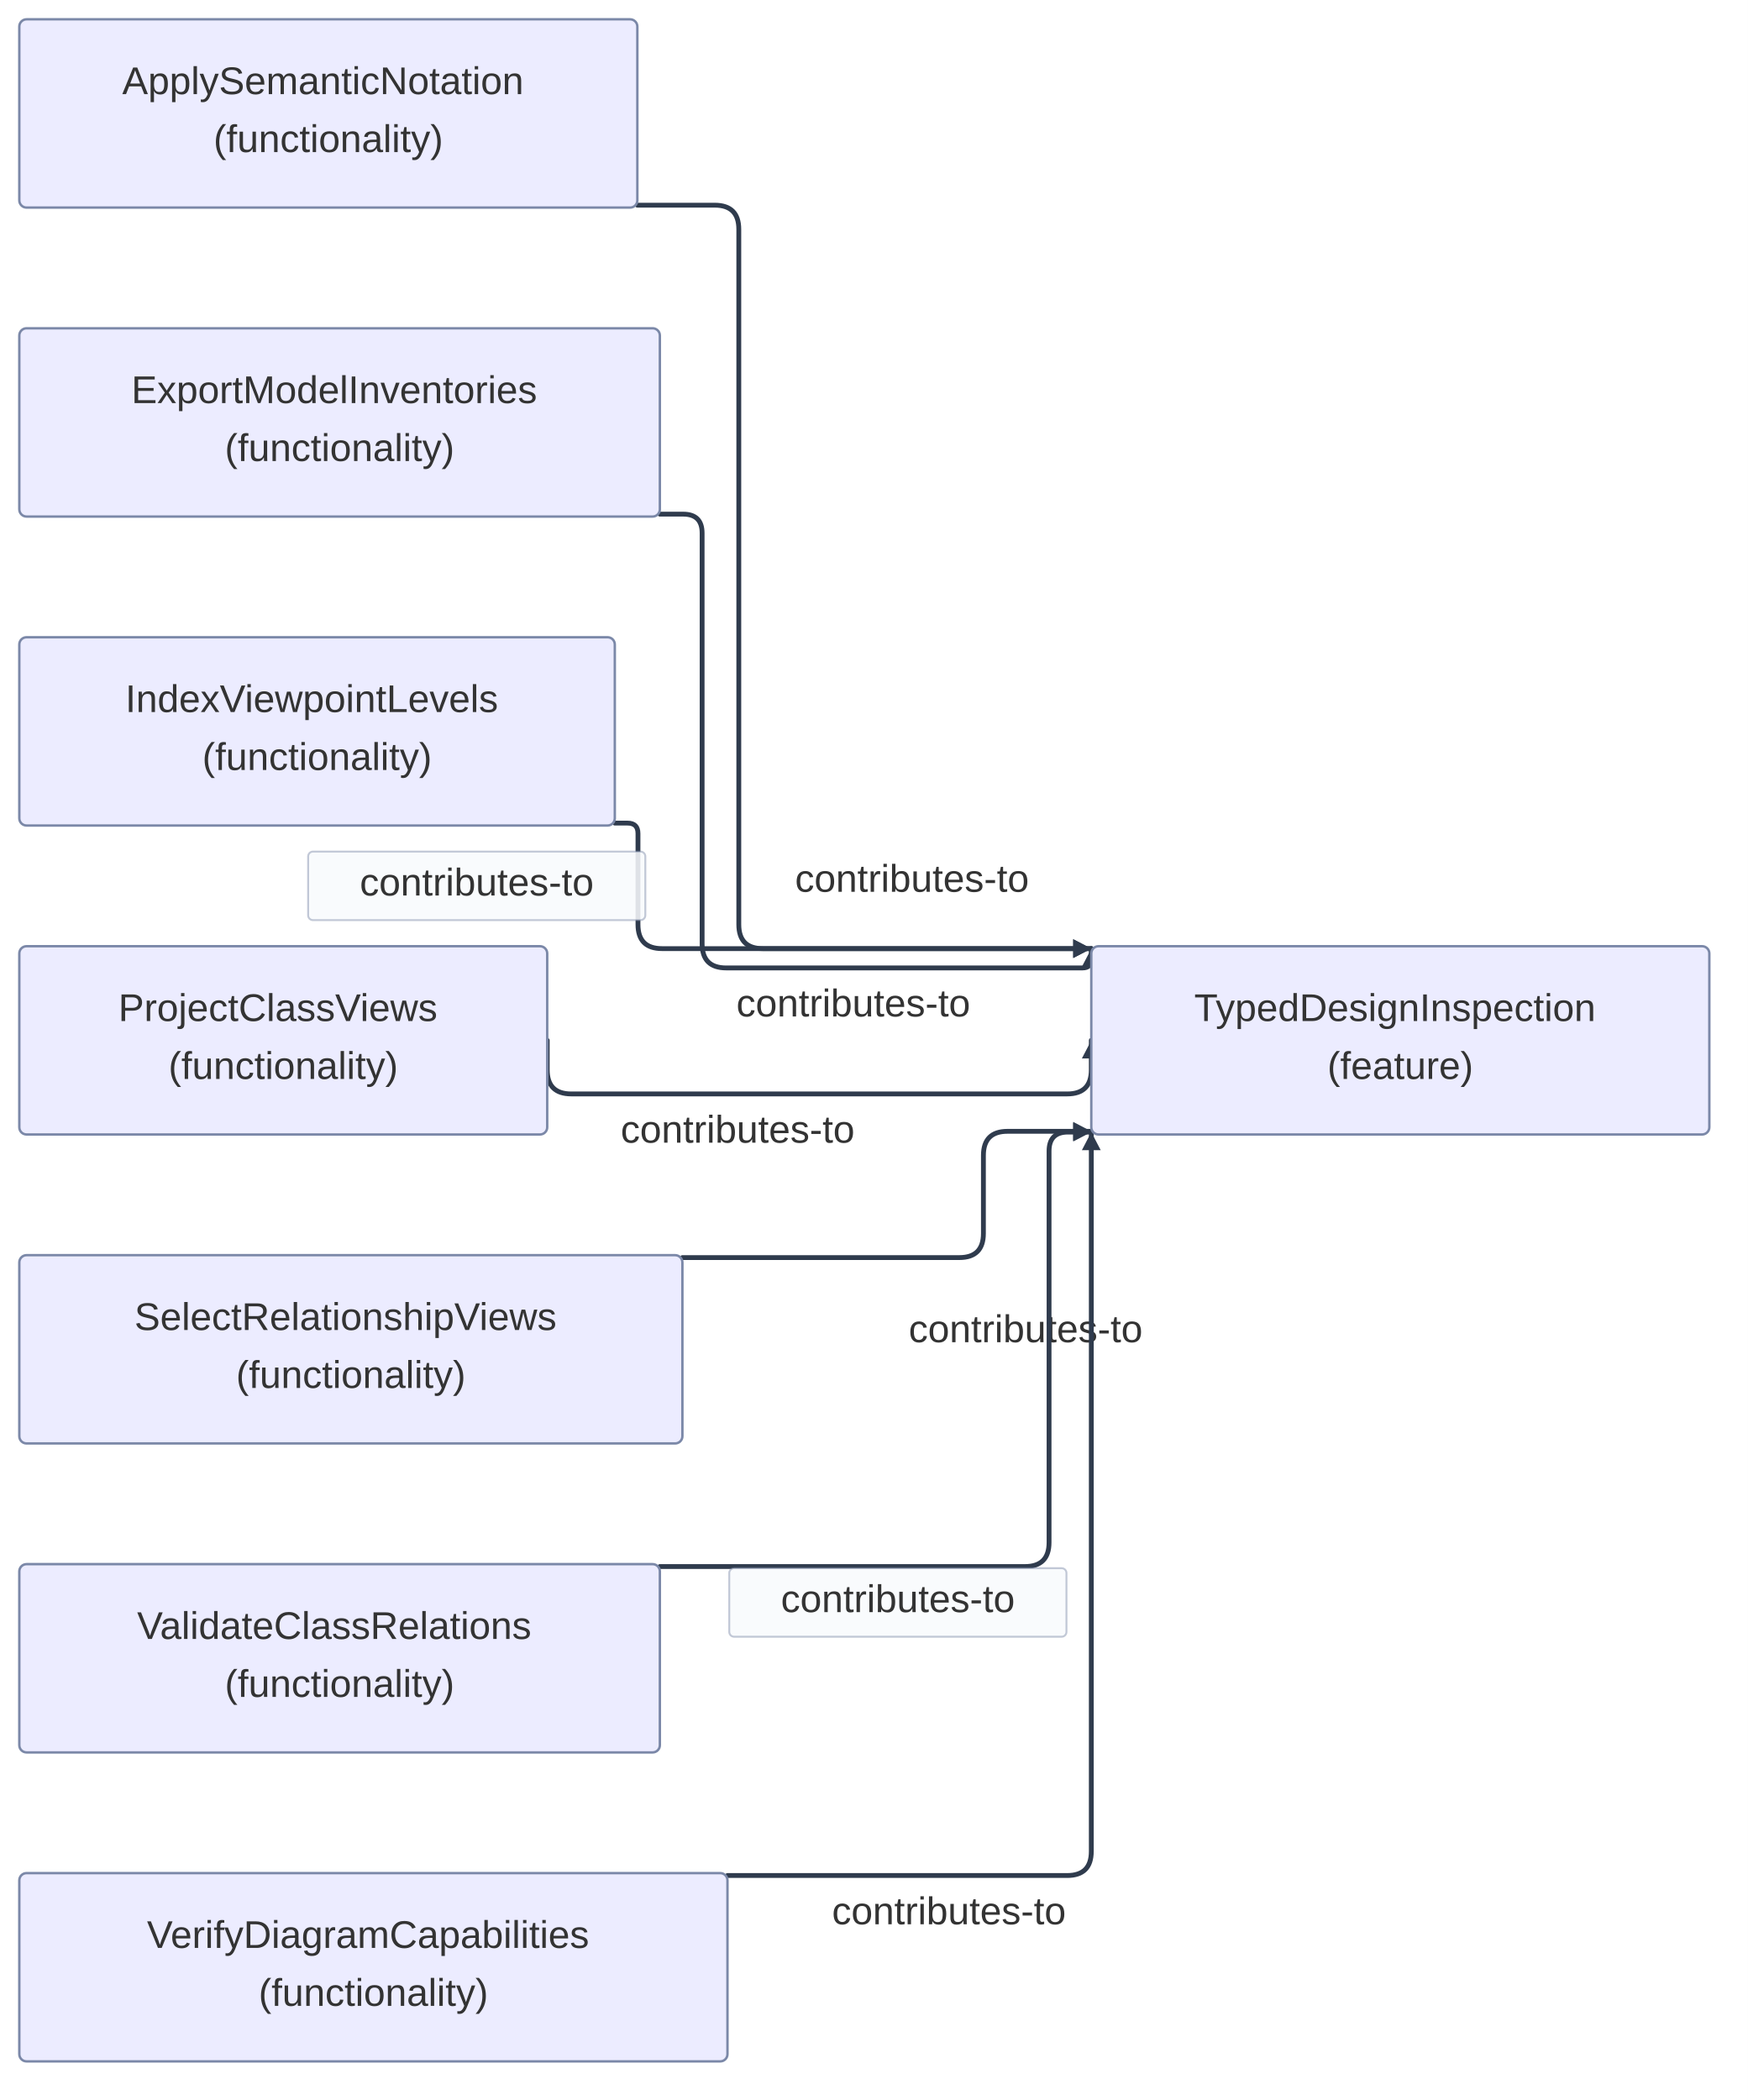
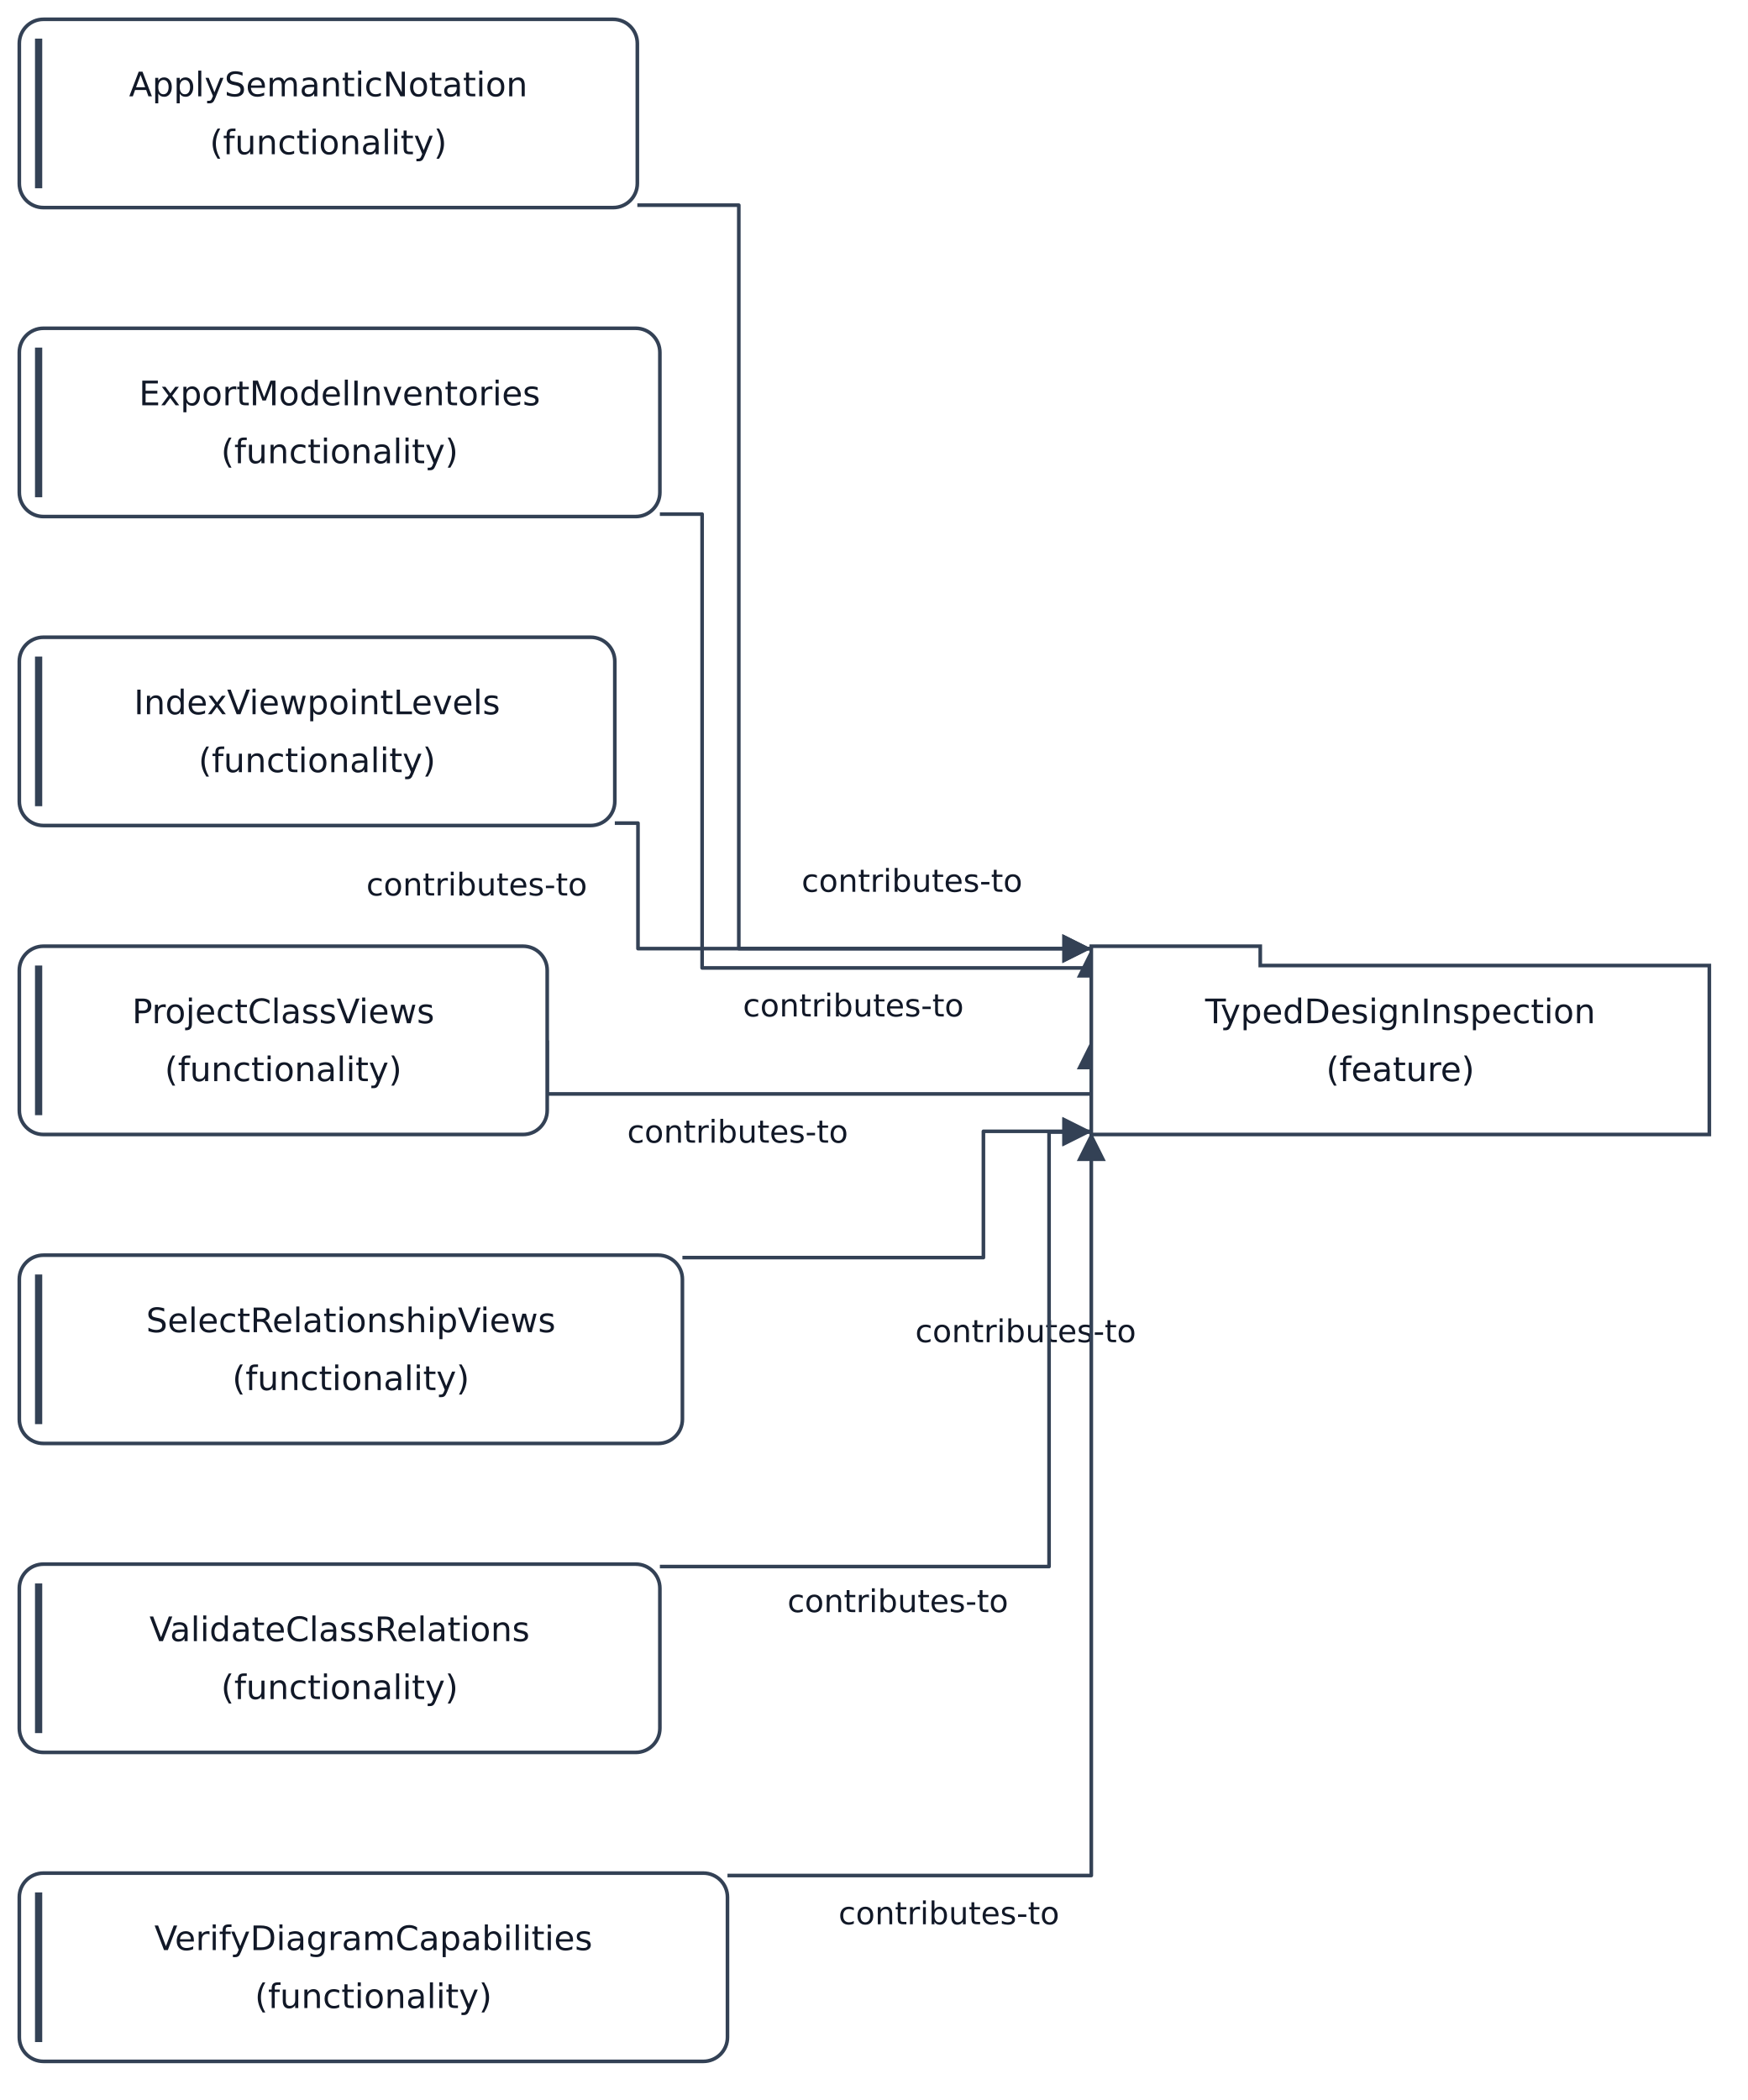
- <svg xmlns="http://www.w3.org/2000/svg" width="724.168" height="870" viewBox="0 0 724.168 870">
-   <rect x="0" y="0" width="724.168" height="870" fill="#FFFFFF" />
+ <svg xmlns="http://www.w3.org/2000/svg" width="724.168" height="870.000" viewBox="0 0 724.168 870.000" data-profile="sdl-symbols-1">
+   <rect width="100%" height="100%" fill="white" />
  <defs>
-     <marker id="arrow-0" viewBox="0 0 10 10" refX="5" refY="5" markerUnits="userSpaceOnUse" markerWidth="8" markerHeight="8" orient="auto">
-       <path d="M 0 0 L 10 5 L 0 10 z" fill="#2F3B4D" stroke="#2F3B4D" stroke-width="1" stroke-dasharray="1,0" />
+     <marker id="sdl-arrow" viewBox="0 0 10 10" refX="10" refY="5" markerWidth="8" markerHeight="8" orient="auto-start-reverse">
+       <path d="M0 0 L10 5 L0 10 Z" fill="#334155" />
    </marker>
-     <marker id="arrow-start-0" viewBox="0 0 10 10" refX="4.5" refY="5" markerUnits="userSpaceOnUse" markerWidth="8" markerHeight="8" orient="auto">
-       <path d="M 0 5 L 10 10 L 10 0 z" fill="#2F3B4D" stroke="#2F3B4D" stroke-width="1" stroke-dasharray="1,0" />
+     <marker id="uml-dependency" viewBox="0 0 10 10" refX="10" refY="5" markerWidth="8" markerHeight="8" orient="auto-start-reverse">
+       <path d="M0 0 L10 5 L0 10" fill="none" stroke="#334155" />
    </marker>
  </defs>
-   <path id="edge-0" class="edgePath" data-edge-id="edge-0" d="M 264.048,85.000 L 296.084,85.000 Q 306.084,85.000 306.084,95.000 L 306.084,383.000 Q 306.084,393.000 316.084,393.000 L 452.120,393.000" fill="none" stroke="#2F3B4D" stroke-width="2" stroke-linecap="round" stroke-linejoin="round" />
-   <g transform="translate(452.12 393.00) rotate(0.00)">
-     <polygon points="0,0 -7.50,3.90 -7.50,-3.90" fill="#2F3B4D" />
+   <g data-fact="f0023" data-relation="contributes-to" data-source="n_ApplySemanticNotation" data-target="n_TypedDesignInspection">
+     <polyline fill="none" stroke="#334155" stroke-width="1.5" stroke-linejoin="round" marker-end="url(#sdl-arrow)" points="264.048,85.000 306.084,85.000 306.084,393.000 452.120,393.000 " />
+     <text x="377.834" y="369.460" text-anchor="middle" font-family="DejaVu Sans,sans-serif" font-size="13" fill="#111827" paint-order="stroke" stroke="white" stroke-width="3" stroke-linejoin="round">contributes-to</text>
  </g>
-   <rect data-edge-id="edge-0" data-label-kind="center" x="307.98" y="351.26" width="139.70" height="28.40" rx="2" ry="2" fill="rgba(248,250,252, 0.92)" fill-opacity="0.00" stroke="#7B88A8" stroke-opacity="0.00" stroke-width="0.8" />
-   <g class="edgeLabel" data-edge-id="edge-0" data-label-kind="center">
-     <text x="377.83" y="369.46" text-anchor="middle" font-family="trebuchet ms,verdana,arial,DejaVu Sans,Liberation Sans,sans-serif,Noto Color Emoji,Apple Color Emoji,Segoe UI Emoji" font-size="16" fill="#333333">
-       <tspan x="377.83" dy="0.00">contributes-to</tspan>
-     </text>
+   <g data-fact="f0225" data-relation="contributes-to" data-source="n_ExportModelInventories" data-target="n_TypedDesignInspection">
+     <polyline fill="none" stroke="#334155" stroke-width="1.5" stroke-linejoin="round" marker-end="url(#sdl-arrow)" points="273.384,213.000 290.884,213.000 290.884,401.000 452.120,401.000 452.120,393.000 " />
+     <text x="353.524" y="421.100" text-anchor="middle" font-family="DejaVu Sans,sans-serif" font-size="13" fill="#111827" paint-order="stroke" stroke="white" stroke-width="3" stroke-linejoin="round">contributes-to</text>
  </g>
-   <path id="edge-1" class="edgePath" data-edge-id="edge-1" d="M 273.384,213.000 L 283.009,213.000 Q 290.884,213.000 290.884,220.875 L 290.884,391.000 Q 290.884,401.000 300.884,401.000 L 448.520,401.000 Q 452.120,401.000 452.120,397.400 L 452.120,393.000" fill="none" stroke="#2F3B4D" stroke-width="2" stroke-linecap="round" stroke-linejoin="round" />
-   <g transform="translate(452.12 393.00) rotate(-90.00)">
-     <polygon points="0,0 -7.50,3.90 -7.50,-3.90" fill="#2F3B4D" />
+   <g data-fact="f0538" data-relation="contributes-to" data-source="n_IndexViewpointLevels" data-target="n_TypedDesignInspection">
+     <polyline fill="none" stroke="#334155" stroke-width="1.5" stroke-linejoin="round" marker-end="url(#sdl-arrow)" points="254.713,341.000 264.313,341.000 264.313,393.000 452.120,393.000 " />
+     <text x="197.513" y="371.000" text-anchor="middle" font-family="DejaVu Sans,sans-serif" font-size="13" fill="#111827" paint-order="stroke" stroke="white" stroke-width="3" stroke-linejoin="round">contributes-to</text>
  </g>
-   <rect data-edge-id="edge-1" data-label-kind="center" x="283.67" y="402.90" width="139.70" height="28.40" rx="2" ry="2" fill="rgba(248,250,252, 0.92)" fill-opacity="0.00" stroke="#7B88A8" stroke-opacity="0.00" stroke-width="0.8" />
-   <g class="edgeLabel" data-edge-id="edge-1" data-label-kind="center">
-     <text x="353.52" y="421.10" text-anchor="middle" font-family="trebuchet ms,verdana,arial,DejaVu Sans,Liberation Sans,sans-serif,Noto Color Emoji,Apple Color Emoji,Segoe UI Emoji" font-size="16" fill="#333333">
-       <tspan x="353.52" dy="0.00">contributes-to</tspan>
-     </text>
+   <g data-fact="f0712" data-relation="contributes-to" data-source="n_ProjectClassViews" data-target="n_TypedDesignInspection">
+     <polyline fill="none" stroke="#334155" stroke-width="1.5" stroke-linejoin="round" marker-end="url(#sdl-arrow)" points="226.706,431.000 226.706,453.200 452.120,453.200 452.120,431.000 " />
+     <text x="305.601" y="473.400" text-anchor="middle" font-family="DejaVu Sans,sans-serif" font-size="13" fill="#111827" paint-order="stroke" stroke="white" stroke-width="3" stroke-linejoin="round">contributes-to</text>
  </g>
-   <path id="edge-2" class="edgePath" data-edge-id="edge-2" d="M 254.713,341.000 L 259.993,341.000 Q 264.313,341.000 264.313,345.320 L 264.313,383.000 Q 264.313,393.000 274.313,393.000 L 452.120,393.000" fill="none" stroke="#2F3B4D" stroke-width="2" stroke-linecap="round" stroke-linejoin="round" />
-   <g transform="translate(452.12 393.00) rotate(0.00)">
-     <polygon points="0,0 -7.50,3.90 -7.50,-3.90" fill="#2F3B4D" />
+   <g data-fact="f1051" data-relation="contributes-to" data-source="n_SelectRelationshipViews" data-target="n_TypedDesignInspection">
+     <polyline fill="none" stroke="#334155" stroke-width="1.5" stroke-linejoin="round" marker-end="url(#sdl-arrow)" points="282.720,521.000 407.424,521.000 407.424,468.690 452.120,468.690 " />
+     <text x="424.924" y="556.055" text-anchor="middle" font-family="DejaVu Sans,sans-serif" font-size="13" fill="#111827" paint-order="stroke" stroke="white" stroke-width="3" stroke-linejoin="round">contributes-to</text>
  </g>
-   <rect data-edge-id="edge-2" data-label-kind="center" x="127.66" y="352.80" width="139.70" height="28.40" rx="2" ry="2" fill="rgba(248,250,252, 0.92)" fill-opacity="0.95" stroke="#7B88A8" stroke-opacity="0.45" stroke-width="0.8" />
-   <g class="edgeLabel" data-edge-id="edge-2" data-label-kind="center">
-     <text x="197.51" y="371.00" text-anchor="middle" font-family="trebuchet ms,verdana,arial,DejaVu Sans,Liberation Sans,sans-serif,Noto Color Emoji,Apple Color Emoji,Segoe UI Emoji" font-size="16" fill="#333333">
-       <tspan x="197.51" dy="0.00">contributes-to</tspan>
-     </text>
+   <g data-fact="f1244" data-relation="contributes-to" data-source="n_ValidateClassRelations" data-target="n_TypedDesignInspection">
+     <polyline fill="none" stroke="#334155" stroke-width="1.5" stroke-linejoin="round" marker-end="url(#sdl-arrow)" points="273.384,649.000 434.620,649.000 434.620,469.000 452.120,469.000 " />
+     <text x="371.980" y="667.880" text-anchor="middle" font-family="DejaVu Sans,sans-serif" font-size="13" fill="#111827" paint-order="stroke" stroke="white" stroke-width="3" stroke-linejoin="round">contributes-to</text>
  </g>
-   <path id="edge-3" class="edgePath" data-edge-id="edge-3" d="M 226.706,431.000 L 226.706,443.210 Q 226.706,453.200 236.696,453.200 L 442.130,453.200 Q 452.120,453.200 452.120,443.210 L 452.120,431.000" fill="none" stroke="#2F3B4D" stroke-width="2" stroke-linecap="round" stroke-linejoin="round" />
-   <g transform="translate(452.12 431.00) rotate(-90.00)">
-     <polygon points="0,0 -7.50,3.90 -7.50,-3.90" fill="#2F3B4D" />
+   <g data-fact="f1278" data-relation="contributes-to" data-source="n_VerifyDiagramCapabilities" data-target="n_TypedDesignInspection">
+     <polyline fill="none" stroke="#334155" stroke-width="1.5" stroke-linejoin="round" marker-end="url(#sdl-arrow)" points="301.391,777.000 452.120,777.000 452.120,469.000 " />
+     <text x="393.137" y="797.200" text-anchor="middle" font-family="DejaVu Sans,sans-serif" font-size="13" fill="#111827" paint-order="stroke" stroke="white" stroke-width="3" stroke-linejoin="round">contributes-to</text>
  </g>
-   <rect data-edge-id="edge-3" data-label-kind="center" x="235.75" y="455.20" width="139.70" height="28.40" rx="2" ry="2" fill="rgba(248,250,252, 0.92)" fill-opacity="0.00" stroke="#7B88A8" stroke-opacity="0.00" stroke-width="0.8" />
-   <g class="edgeLabel" data-edge-id="edge-3" data-label-kind="center">
-     <text x="305.60" y="473.40" text-anchor="middle" font-family="trebuchet ms,verdana,arial,DejaVu Sans,Liberation Sans,sans-serif,Noto Color Emoji,Apple Color Emoji,Segoe UI Emoji" font-size="16" fill="#333333">
-       <tspan x="305.60" dy="0.00">contributes-to</tspan>
-     </text>
+   <g id="n_ApplySemanticNotation" data-model-id="ApplySemanticNotation" data-kind="functionality" transform="translate(8.000 8.000)" stroke="#334155" stroke-width="1.5" fill="white">
+     <rect width="256.048" height="78.000" rx="10.000" data-symbol="functionality" />
+     <path d="M8 8 V70.000" stroke-width="3" />
+     <text x="128.024" y="31.900" text-anchor="middle" stroke="none" fill="#111827" font-family="DejaVu Sans,sans-serif" font-size="14.000">ApplySemanticNotation</text>
+     <text x="128.024" y="55.900" text-anchor="middle" stroke="none" fill="#111827" font-family="DejaVu Sans,sans-serif" font-size="14.000">(functionality)</text>
  </g>
-   <path id="edge-4" class="edgePath" data-edge-id="edge-4" d="M 282.720,521.000 L 397.424,521.000 Q 407.424,521.000 407.424,511.000 L 407.424,478.690 Q 407.424,468.690 417.424,468.690 L 452.120,468.690" fill="none" stroke="#2F3B4D" stroke-width="2" stroke-linecap="round" stroke-linejoin="round" />
-   <g transform="translate(452.12 468.69) rotate(0.00)">
-     <polygon points="0,0 -7.50,3.90 -7.50,-3.90" fill="#2F3B4D" />
+   <g id="n_ExportModelInventories" data-model-id="ExportModelInventories" data-kind="functionality" transform="translate(8.000 136.000)" stroke="#334155" stroke-width="1.5" fill="white">
+     <rect width="265.384" height="78.000" rx="10.000" data-symbol="functionality" />
+     <path d="M8 8 V70.000" stroke-width="3" />
+     <text x="132.692" y="31.900" text-anchor="middle" stroke="none" fill="#111827" font-family="DejaVu Sans,sans-serif" font-size="14.000">ExportModelInventories</text>
+     <text x="132.692" y="55.900" text-anchor="middle" stroke="none" fill="#111827" font-family="DejaVu Sans,sans-serif" font-size="14.000">(functionality)</text>
  </g>
-   <rect data-edge-id="edge-4" data-label-kind="center" x="355.07" y="537.86" width="139.70" height="28.40" rx="2" ry="2" fill="rgba(248,250,252, 0.92)" fill-opacity="0.00" stroke="#7B88A8" stroke-opacity="0.00" stroke-width="0.8" />
-   <g class="edgeLabel" data-edge-id="edge-4" data-label-kind="center">
-     <text x="424.92" y="556.06" text-anchor="middle" font-family="trebuchet ms,verdana,arial,DejaVu Sans,Liberation Sans,sans-serif,Noto Color Emoji,Apple Color Emoji,Segoe UI Emoji" font-size="16" fill="#333333">
-       <tspan x="424.92" dy="0.00">contributes-to</tspan>
-     </text>
+   <g id="n_IndexViewpointLevels" data-model-id="IndexViewpointLevels" data-kind="functionality" transform="translate(8.000 264.000)" stroke="#334155" stroke-width="1.5" fill="white">
+     <rect width="246.713" height="78.000" rx="10.000" data-symbol="functionality" />
+     <path d="M8 8 V70.000" stroke-width="3" />
+     <text x="123.356" y="31.900" text-anchor="middle" stroke="none" fill="#111827" font-family="DejaVu Sans,sans-serif" font-size="14.000">IndexViewpointLevels</text>
+     <text x="123.356" y="55.900" text-anchor="middle" stroke="none" fill="#111827" font-family="DejaVu Sans,sans-serif" font-size="14.000">(functionality)</text>
  </g>
-   <path id="edge-5" class="edgePath" data-edge-id="edge-5" d="M 273.384,649.000 L 424.620,649.000 Q 434.620,649.000 434.620,639.000 L 434.620,476.875 Q 434.620,469.000 442.495,469.000 L 452.120,469.000" fill="none" stroke="#2F3B4D" stroke-width="2" stroke-linecap="round" stroke-linejoin="round" />
-   <g transform="translate(452.12 469.00) rotate(0.00)">
-     <polygon points="0,0 -7.50,3.90 -7.50,-3.90" fill="#2F3B4D" />
+   <g id="n_ProjectClassViews" data-model-id="ProjectClassViews" data-kind="functionality" transform="translate(8.000 392.000)" stroke="#334155" stroke-width="1.5" fill="white">
+     <rect width="218.706" height="78.000" rx="10.000" data-symbol="functionality" />
+     <path d="M8 8 V70.000" stroke-width="3" />
+     <text x="109.353" y="31.900" text-anchor="middle" stroke="none" fill="#111827" font-family="DejaVu Sans,sans-serif" font-size="14.000">ProjectClassViews</text>
+     <text x="109.353" y="55.900" text-anchor="middle" stroke="none" fill="#111827" font-family="DejaVu Sans,sans-serif" font-size="14.000">(functionality)</text>
  </g>
-   <rect data-edge-id="edge-5" data-label-kind="center" x="302.13" y="649.68" width="139.70" height="28.40" rx="2" ry="2" fill="rgba(248,250,252, 0.92)" fill-opacity="0.95" stroke="#7B88A8" stroke-opacity="0.45" stroke-width="0.8" />
-   <g class="edgeLabel" data-edge-id="edge-5" data-label-kind="center">
-     <text x="371.98" y="667.88" text-anchor="middle" font-family="trebuchet ms,verdana,arial,DejaVu Sans,Liberation Sans,sans-serif,Noto Color Emoji,Apple Color Emoji,Segoe UI Emoji" font-size="16" fill="#333333">
-       <tspan x="371.98" dy="0.00">contributes-to</tspan>
-     </text>
+   <g id="n_SelectRelationshipViews" data-model-id="SelectRelationshipViews" data-kind="functionality" transform="translate(8.000 520.000)" stroke="#334155" stroke-width="1.5" fill="white">
+     <rect width="274.720" height="78.000" rx="10.000" data-symbol="functionality" />
+     <path d="M8 8 V70.000" stroke-width="3" />
+     <text x="137.360" y="31.900" text-anchor="middle" stroke="none" fill="#111827" font-family="DejaVu Sans,sans-serif" font-size="14.000">SelectRelationshipViews</text>
+     <text x="137.360" y="55.900" text-anchor="middle" stroke="none" fill="#111827" font-family="DejaVu Sans,sans-serif" font-size="14.000">(functionality)</text>
  </g>
-   <path id="edge-6" class="edgePath" data-edge-id="edge-6" d="M 301.391,777.000 L 442.120,777.000 Q 452.120,777.000 452.120,767.000 L 452.120,469.000" fill="none" stroke="#2F3B4D" stroke-width="2" stroke-linecap="round" stroke-linejoin="round" />
-   <g transform="translate(452.12 469.00) rotate(-90.00)">
-     <polygon points="0,0 -7.50,3.90 -7.50,-3.90" fill="#2F3B4D" />
+   <g id="n_TypedDesignInspection" data-model-id="TypedDesignInspection" data-kind="feature" transform="translate(452.120 392.000)" stroke="#334155" stroke-width="1.5" fill="white">
+     <path data-symbol="feature-tab" d="M0 8 V0 H70.000 V8 H256.048 V78.000 H0 Z" />
+     <text x="128.024" y="31.900" text-anchor="middle" stroke="none" fill="#111827" font-family="DejaVu Sans,sans-serif" font-size="14.000">TypedDesignInspection</text>
+     <text x="128.024" y="55.900" text-anchor="middle" stroke="none" fill="#111827" font-family="DejaVu Sans,sans-serif" font-size="14.000">(feature)</text>
  </g>
-   <rect data-edge-id="edge-6" data-label-kind="center" x="323.29" y="779.00" width="139.70" height="28.40" rx="2" ry="2" fill="rgba(248,250,252, 0.92)" fill-opacity="0.00" stroke="#7B88A8" stroke-opacity="0.00" stroke-width="0.8" />
-   <g class="edgeLabel" data-edge-id="edge-6" data-label-kind="center">
-     <text x="393.14" y="797.20" text-anchor="middle" font-family="trebuchet ms,verdana,arial,DejaVu Sans,Liberation Sans,sans-serif,Noto Color Emoji,Apple Color Emoji,Segoe UI Emoji" font-size="16" fill="#333333">
-       <tspan x="393.14" dy="0.00">contributes-to</tspan>
-     </text>
+   <g id="n_ValidateClassRelations" data-model-id="ValidateClassRelations" data-kind="functionality" transform="translate(8.000 648.000)" stroke="#334155" stroke-width="1.5" fill="white">
+     <rect width="265.384" height="78.000" rx="10.000" data-symbol="functionality" />
+     <path d="M8 8 V70.000" stroke-width="3" />
+     <text x="132.692" y="31.900" text-anchor="middle" stroke="none" fill="#111827" font-family="DejaVu Sans,sans-serif" font-size="14.000">ValidateClassRelations</text>
+     <text x="132.692" y="55.900" text-anchor="middle" stroke="none" fill="#111827" font-family="DejaVu Sans,sans-serif" font-size="14.000">(functionality)</text>
  </g>
-   <rect x="8.00" y="8.00" width="256.05" height="78.00" rx="3" ry="3" fill="#ECECFF" stroke="#7B88A8" stroke-width="1" stroke-linejoin="round" stroke-linecap="round" />
-   <text x="136.02" y="39.00" text-anchor="middle" font-family="trebuchet ms,verdana,arial,DejaVu Sans,Liberation Sans,sans-serif,Noto Color Emoji,Apple Color Emoji,Segoe UI Emoji" font-size="16" fill="#333333">
-     <tspan x="136.02" dy="0.00">ApplySemanticNotation</tspan>
-     <tspan x="136.02" dy="24.00">(functionality)</tspan>
-   </text>
-   <rect x="8.00" y="136.00" width="265.38" height="78.00" rx="3" ry="3" fill="#ECECFF" stroke="#7B88A8" stroke-width="1" stroke-linejoin="round" stroke-linecap="round" />
-   <text x="140.69" y="167.00" text-anchor="middle" font-family="trebuchet ms,verdana,arial,DejaVu Sans,Liberation Sans,sans-serif,Noto Color Emoji,Apple Color Emoji,Segoe UI Emoji" font-size="16" fill="#333333">
-     <tspan x="140.69" dy="0.00">ExportModelInventories</tspan>
-     <tspan x="140.69" dy="24.00">(functionality)</tspan>
-   </text>
-   <rect x="8.00" y="264.00" width="246.71" height="78.00" rx="3" ry="3" fill="#ECECFF" stroke="#7B88A8" stroke-width="1" stroke-linejoin="round" stroke-linecap="round" />
-   <text x="131.36" y="295.00" text-anchor="middle" font-family="trebuchet ms,verdana,arial,DejaVu Sans,Liberation Sans,sans-serif,Noto Color Emoji,Apple Color Emoji,Segoe UI Emoji" font-size="16" fill="#333333">
-     <tspan x="131.36" dy="0.00">IndexViewpointLevels</tspan>
-     <tspan x="131.36" dy="24.00">(functionality)</tspan>
-   </text>
-   <rect x="8.00" y="392.00" width="218.71" height="78.00" rx="3" ry="3" fill="#ECECFF" stroke="#7B88A8" stroke-width="1" stroke-linejoin="round" stroke-linecap="round" />
-   <text x="117.35" y="423.00" text-anchor="middle" font-family="trebuchet ms,verdana,arial,DejaVu Sans,Liberation Sans,sans-serif,Noto Color Emoji,Apple Color Emoji,Segoe UI Emoji" font-size="16" fill="#333333">
-     <tspan x="117.35" dy="0.00">ProjectClassViews</tspan>
-     <tspan x="117.35" dy="24.00">(functionality)</tspan>
-   </text>
-   <rect x="8.00" y="520.00" width="274.72" height="78.00" rx="3" ry="3" fill="#ECECFF" stroke="#7B88A8" stroke-width="1" stroke-linejoin="round" stroke-linecap="round" />
-   <text x="145.36" y="551.00" text-anchor="middle" font-family="trebuchet ms,verdana,arial,DejaVu Sans,Liberation Sans,sans-serif,Noto Color Emoji,Apple Color Emoji,Segoe UI Emoji" font-size="16" fill="#333333">
-     <tspan x="145.36" dy="0.00">SelectRelationshipViews</tspan>
-     <tspan x="145.36" dy="24.00">(functionality)</tspan>
-   </text>
-   <rect x="452.12" y="392.00" width="256.05" height="78.00" rx="3" ry="3" fill="#ECECFF" stroke="#7B88A8" stroke-width="1" stroke-linejoin="round" stroke-linecap="round" />
-   <text x="580.14" y="423.00" text-anchor="middle" font-family="trebuchet ms,verdana,arial,DejaVu Sans,Liberation Sans,sans-serif,Noto Color Emoji,Apple Color Emoji,Segoe UI Emoji" font-size="16" fill="#333333">
-     <tspan x="580.14" dy="0.00">TypedDesignInspection</tspan>
-     <tspan x="580.14" dy="24.00">(feature)</tspan>
-   </text>
-   <rect x="8.00" y="648.00" width="265.38" height="78.00" rx="3" ry="3" fill="#ECECFF" stroke="#7B88A8" stroke-width="1" stroke-linejoin="round" stroke-linecap="round" />
-   <text x="140.69" y="679.00" text-anchor="middle" font-family="trebuchet ms,verdana,arial,DejaVu Sans,Liberation Sans,sans-serif,Noto Color Emoji,Apple Color Emoji,Segoe UI Emoji" font-size="16" fill="#333333">
-     <tspan x="140.69" dy="0.00">ValidateClassRelations</tspan>
-     <tspan x="140.69" dy="24.00">(functionality)</tspan>
-   </text>
-   <rect x="8.00" y="776.00" width="293.39" height="78.00" rx="3" ry="3" fill="#ECECFF" stroke="#7B88A8" stroke-width="1" stroke-linejoin="round" stroke-linecap="round" />
-   <text x="154.70" y="807.00" text-anchor="middle" font-family="trebuchet ms,verdana,arial,DejaVu Sans,Liberation Sans,sans-serif,Noto Color Emoji,Apple Color Emoji,Segoe UI Emoji" font-size="16" fill="#333333">
-     <tspan x="154.70" dy="0.00">VerifyDiagramCapabilities</tspan>
-     <tspan x="154.70" dy="24.00">(functionality)</tspan>
-   </text>
+   <g id="n_VerifyDiagramCapabilities" data-model-id="VerifyDiagramCapabilities" data-kind="functionality" transform="translate(8.000 776.000)" stroke="#334155" stroke-width="1.5" fill="white">
+     <rect width="293.391" height="78.000" rx="10.000" data-symbol="functionality" />
+     <path d="M8 8 V70.000" stroke-width="3" />
+     <text x="146.695" y="31.900" text-anchor="middle" stroke="none" fill="#111827" font-family="DejaVu Sans,sans-serif" font-size="14.000">VerifyDiagramCapabilities</text>
+     <text x="146.695" y="55.900" text-anchor="middle" stroke="none" fill="#111827" font-family="DejaVu Sans,sans-serif" font-size="14.000">(functionality)</text>
+   </g>
</svg>
